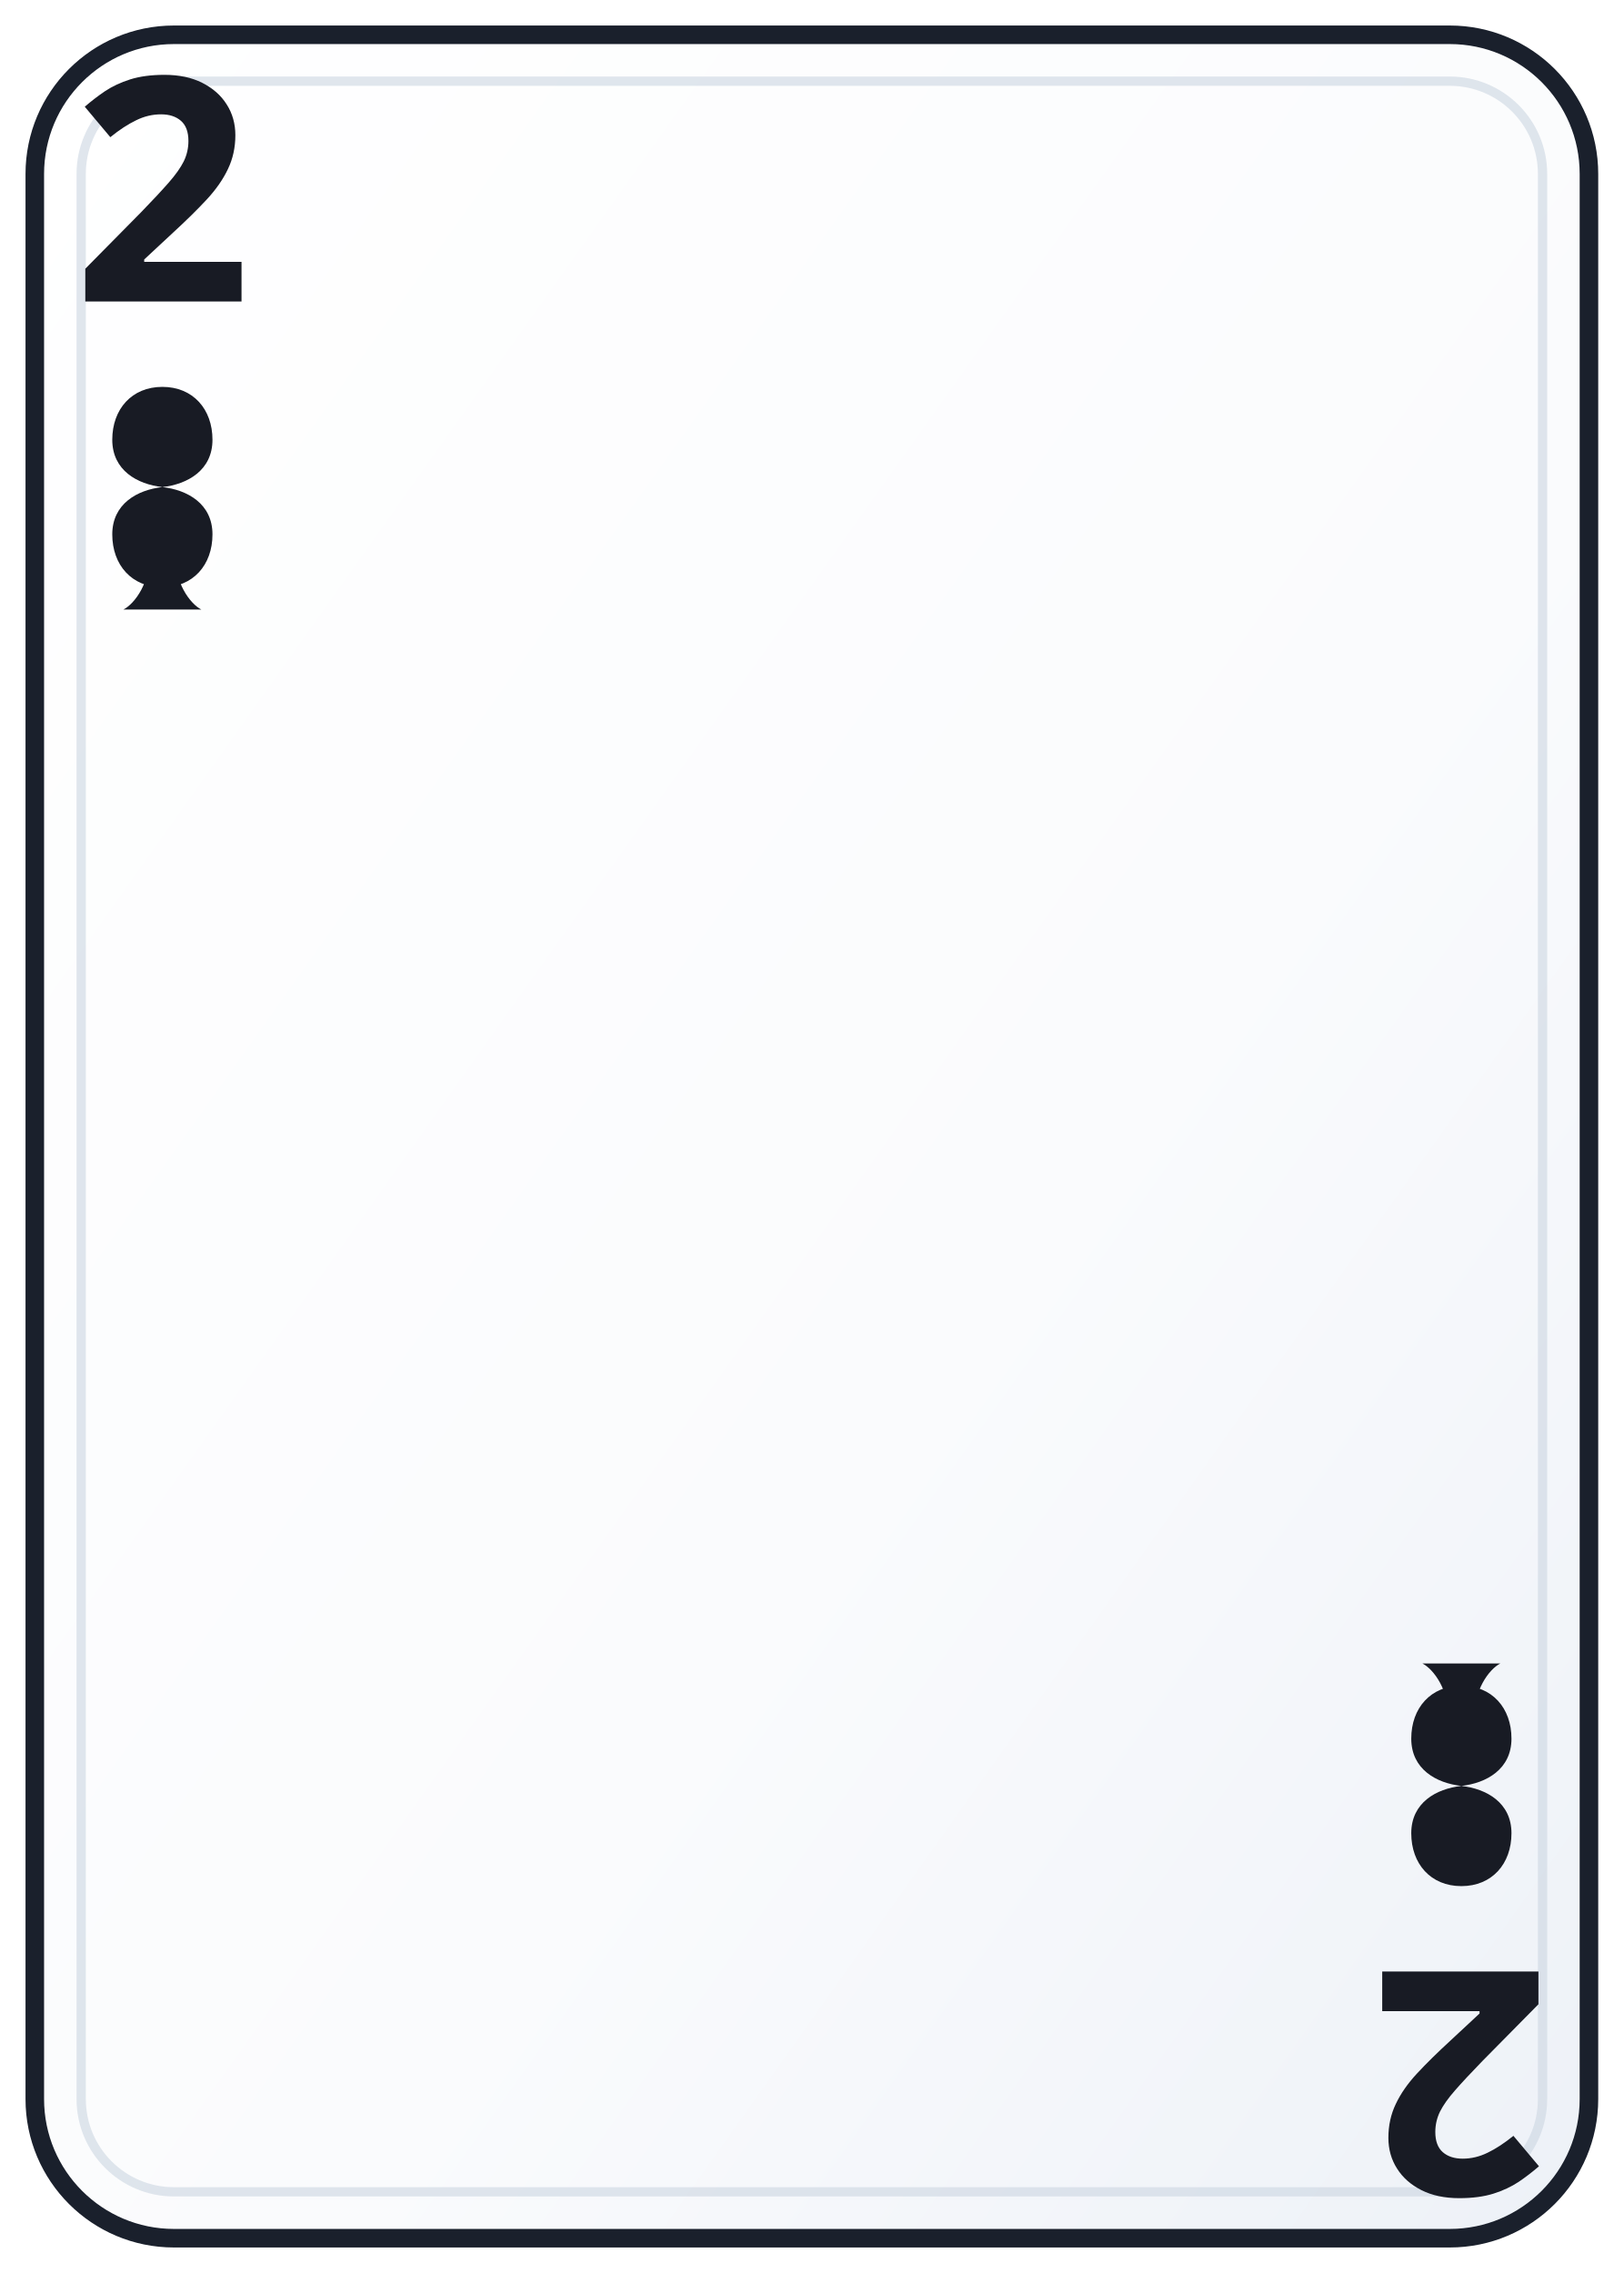
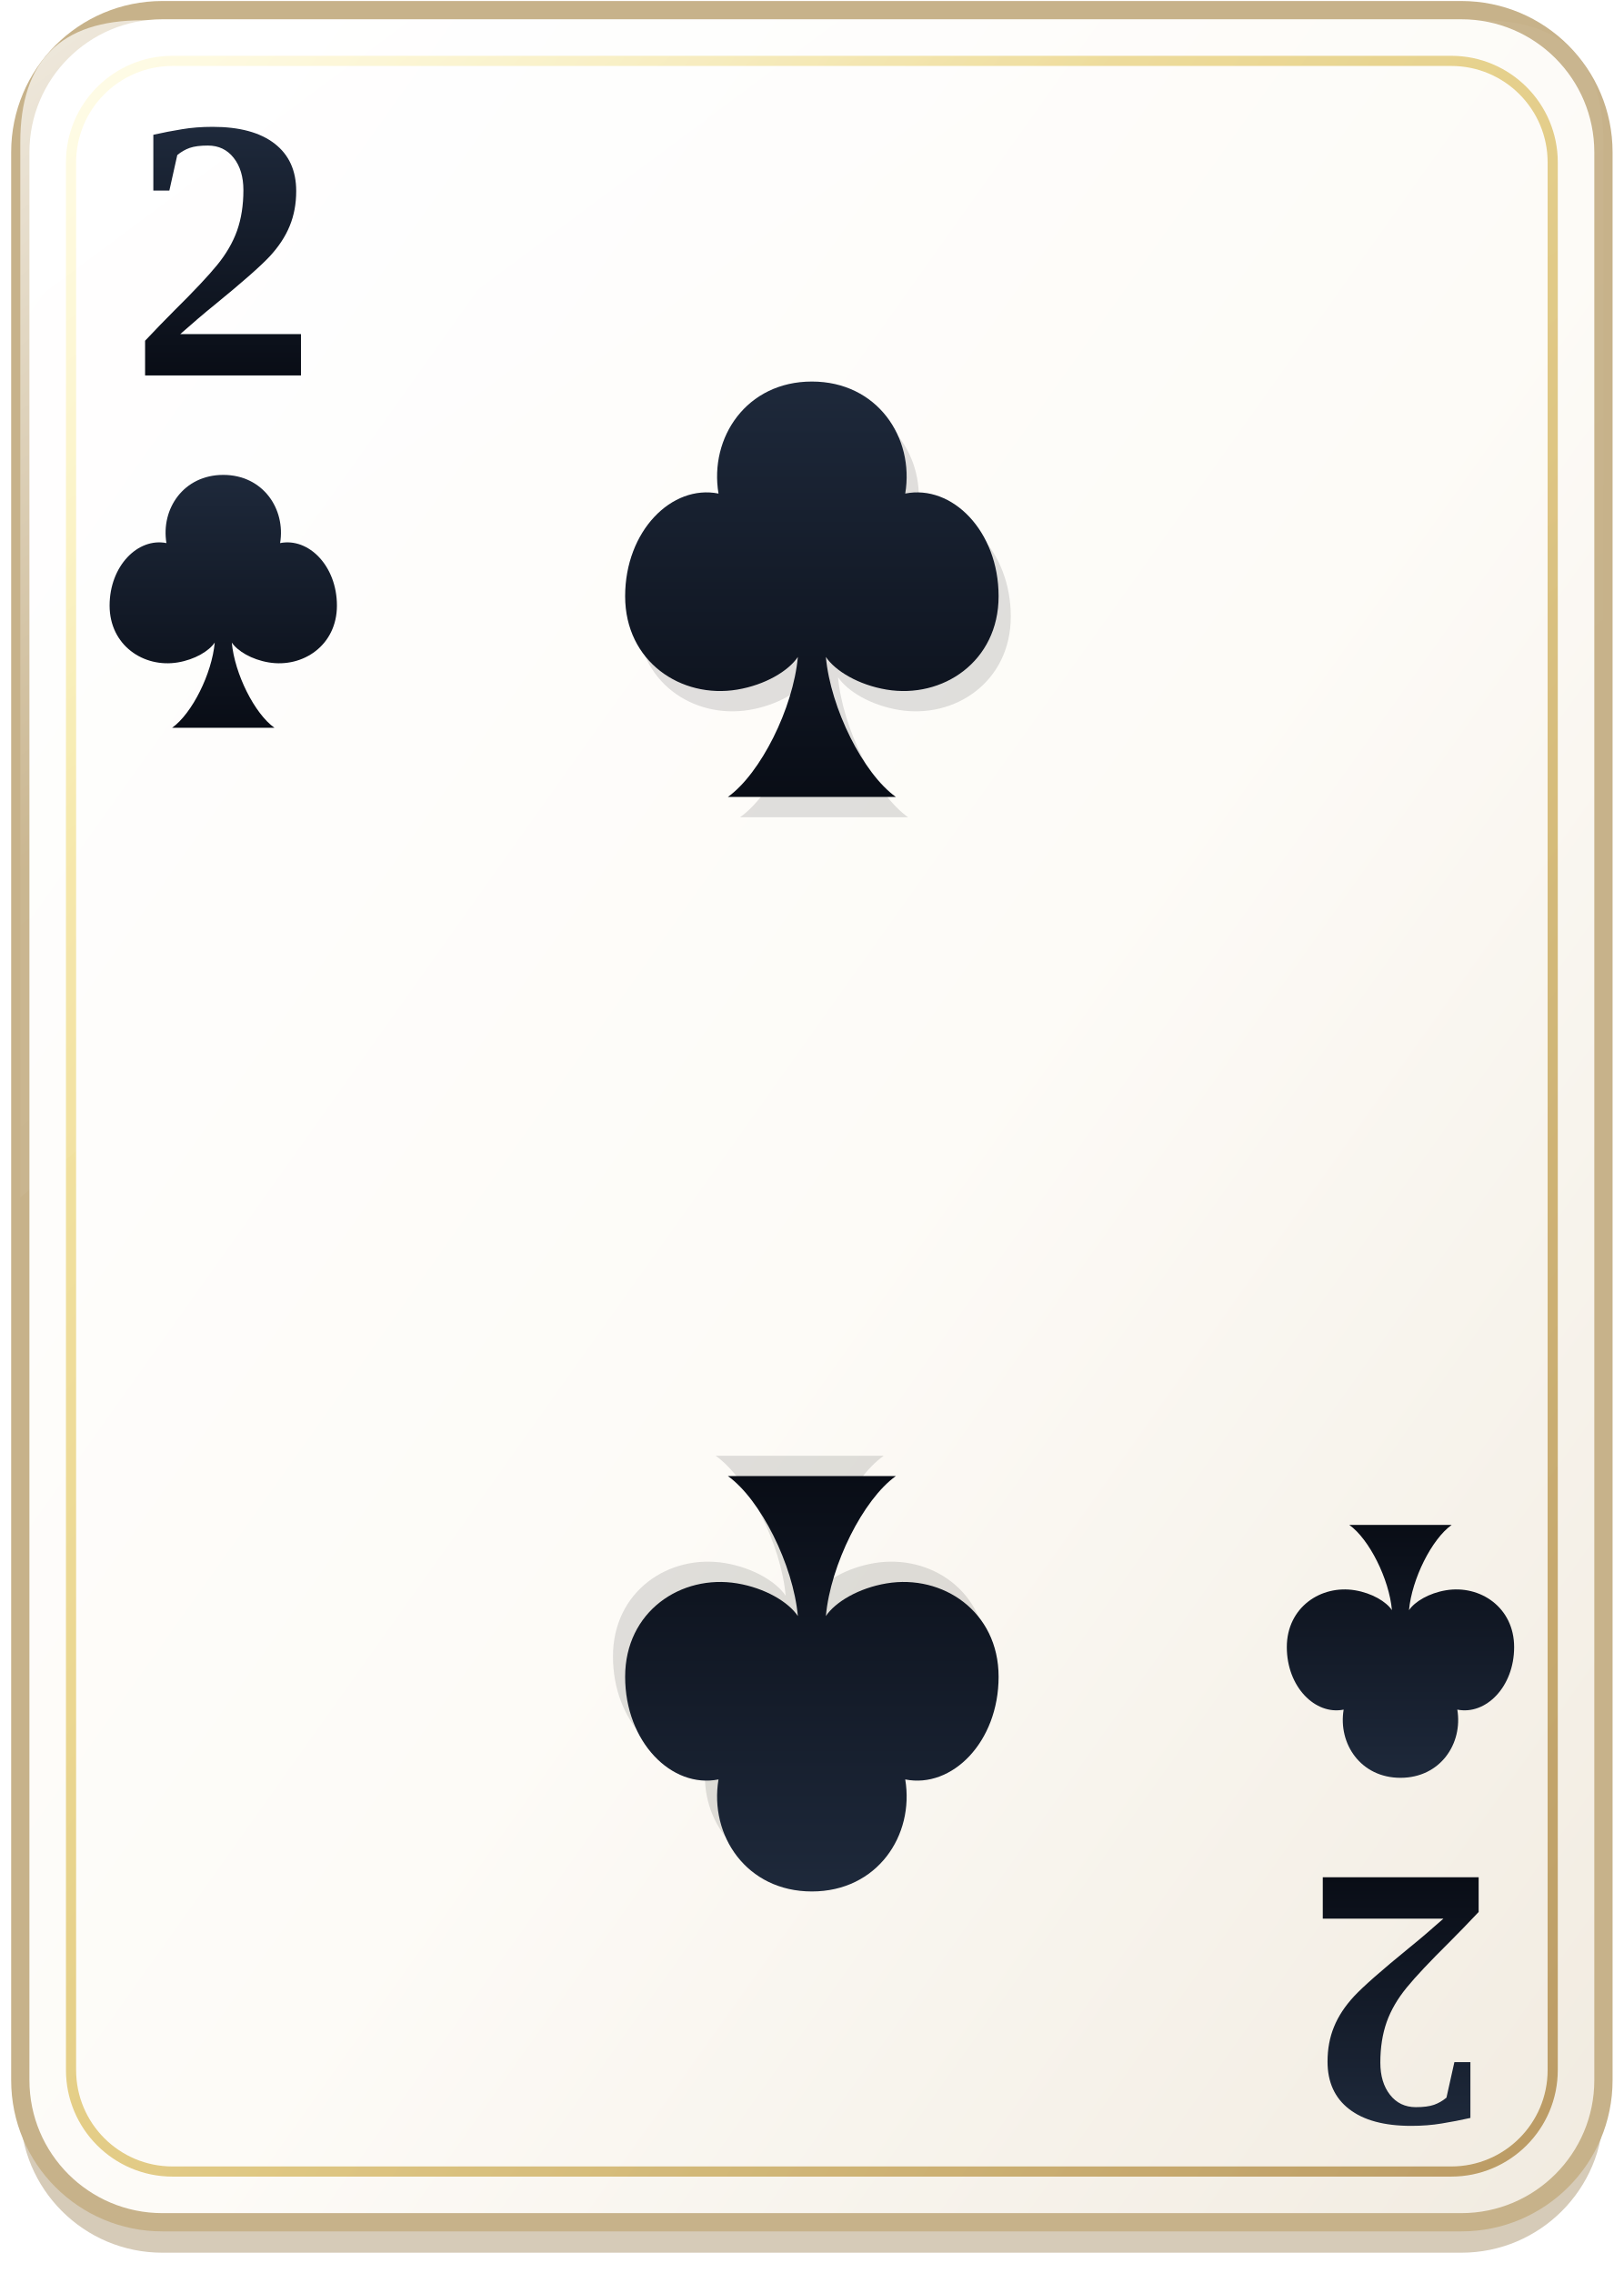
- <svg xmlns="http://www.w3.org/2000/svg" viewBox="0 0 140 196" width="140" height="196">
+ <svg xmlns="http://www.w3.org/2000/svg" viewBox="0 0 160 224" width="160" height="224">
  <defs>
-     <linearGradient id="cardBg" x1="0%" y1="0%" x2="100%" y2="100%">
+     <linearGradient id="cardFace" x1="0%" y1="0%" x2="100%" y2="100%">
      <stop offset="0%" stop-color="#ffffff" />
-       <stop offset="60%" stop-color="#fafbfd" />
-       <stop offset="100%" stop-color="#edf1f7" />
+       <stop offset="55%" stop-color="#fdfbf7" />
+       <stop offset="100%" stop-color="#f1ebe0" />
    </linearGradient>
+     <linearGradient id="gloss" x1="0%" y1="0%" x2="80%" y2="80%">
+       <stop offset="0%" stop-color="#ffffff" stop-opacity="0.72" />
+       <stop offset="45%" stop-color="#ffffff" stop-opacity="0.06" />
+       <stop offset="100%" stop-color="#ffffff" stop-opacity="0" />
+     </linearGradient>
+     <linearGradient id="goldGrad" x1="0%" y1="0%" x2="100%" y2="100%">
+       <stop offset="0%" stop-color="#fef08a" />
+       <stop offset="48%" stop-color="#d4af37" />
+       <stop offset="100%" stop-color="#92600a" />
+     </linearGradient>
+     <linearGradient id="suitGrad" x1="0%" y1="0%" x2="0%" y2="100%">
+       <stop offset="0%" stop-color="#1e293b" />
+       <stop offset="100%" stop-color="#090d16" />
+     </linearGradient>
+     <radialGradient id="aceHalo" cx="50%" cy="50%" r="50%">
+       <stop offset="0%" stop-color="#e2e8f0" stop-opacity="0.85" />
+       <stop offset="100%" stop-color="#ffffff" stop-opacity="0" />
+     </radialGradient>
  </defs>
-   <rect x="3" y="3" width="134" height="190" rx="12" fill="url(#cardBg)" stroke="#1a202c" stroke-width="1.6" />
-   <rect x="7" y="7" width="126" height="182" rx="8" fill="none" stroke="#cbd5e1" stroke-width="0.8" opacity="0.6" />
-   <g transform="translate(14, 26)">
-     <text x="0" y="0" font-family="'Cinzel', 'Segoe UI', 'Helvetica Neue', serif" font-size="27" font-weight="800" text-anchor="middle" fill="#181b24">2</text>
-     <path d="M 0 -18 C -5.5 -18, -9 -14, -9 -8.5 C -9 -3, -4.5 -0.5, 0 0 C -4.5 0.5, -9 3, -9 8.5 C -9 14, -5.5 18, 0 18 C 5.5 18, 9 14, 9 8.5 C 9 3, 4.5 0.5, 0 0 C 4.5 -0.5, 9 -3, 9 -8.5 C 9 -14, 5.5 -18, 0 -18 Z M -2.5 12 C -2 17, -5 21, -7 22 L 7 22 C 5 21, 2 17, 2.5 12 Z" fill="#181b24" transform="translate(0, 16) scale(0.48)" />
+   <rect x="2" y="2" width="156" height="220" rx="14" fill="#d6cbb8" />
+   <rect x="2" y="1" width="156" height="218" rx="14" fill="url(#cardFace)" stroke="#c7b28a" stroke-width="1.8" />
+   <rect x="7" y="6" width="146" height="208" rx="10" fill="none" stroke="url(#goldGrad)" stroke-width="1" opacity="0.58" />
+   <path d="M 14 2 L 146 2 Q 158 2 158 14 L 158 76 Q 75 56 2 118 L 2 14 Q 2 2 14 2 Z" fill="url(#gloss)" />
+   <g transform="translate(22, 37)">
+     <text x="0" y="0" font-family="'Georgia', 'Times New Roman', 'Segoe UI', serif" font-size="37" font-weight="900" letter-spacing="0" text-anchor="middle" fill="url(#suitGrad)">2</text>
+     <path d="M 0 -20 C -7 -20, -11 -14, -10 -8 C -15 -9, -20 -4, -20 3 C -20 10, -14 14, -8 13 C -5 12.5, -2.5 11, -1.5 9.5 C -2 15, -5.5 22, -9 24.5 L 9 24.5 C 5.5 22, 2 15, 1.5 9.5 C 2.5 11, 5 12.5, 8 13 C 14 14, 20 10, 20 3 C 20 -4, 15 -9, 10 -8 C 11 -14, 7 -20, 0 -20 Z" fill="url(#suitGrad)" transform="translate(0, 21) scale(0.56)" />
  </g>
-   <g transform="translate(126, 170) rotate(180)">
-     <text x="0" y="0" font-family="'Cinzel', 'Segoe UI', 'Helvetica Neue', serif" font-size="27" font-weight="800" text-anchor="middle" fill="#181b24">2</text>
-     <path d="M 0 -18 C -5.5 -18, -9 -14, -9 -8.5 C -9 -3, -4.5 -0.5, 0 0 C -4.5 0.5, -9 3, -9 8.5 C -9 14, -5.5 18, 0 18 C 5.5 18, 9 14, 9 8.5 C 9 3, 4.5 0.5, 0 0 C 4.5 -0.5, 9 -3, 9 -8.5 C 9 -14, 5.5 -18, 0 -18 Z M -2.5 12 C -2 17, -5 21, -7 22 L 7 22 C 5 21, 2 17, 2.5 12 Z" fill="#181b24" transform="translate(0, 16) scale(0.48)" />
+   <g transform="translate(80, 56)">
+     <path d="M 0 -20 C -7 -20, -11 -14, -10 -8 C -15 -9, -20 -4, -20 3 C -20 10, -14 14, -8 13 C -5 12.5, -2.5 11, -1.5 9.5 C -2 15, -5.5 22, -9 24.5 L 9 24.5 C 5.5 22, 2 15, 1.5 9.5 C 2.5 11, 5 12.5, 8 13 C 14 14, 20 10, 20 3 C 20 -4, 15 -9, 10 -8 C 11 -14, 7 -20, 0 -20 Z" fill="rgba(0,0,0,0.12)" transform="translate(1.2, 2) scale(0.92)" />
+     <path d="M 0 -20 C -7 -20, -11 -14, -10 -8 C -15 -9, -20 -4, -20 3 C -20 10, -14 14, -8 13 C -5 12.5, -2.5 11, -1.5 9.5 C -2 15, -5.5 22, -9 24.5 L 9 24.5 C 5.5 22, 2 15, 1.5 9.5 C 2.5 11, 5 12.5, 8 13 C 14 14, 20 10, 20 3 C 20 -4, 15 -9, 10 -8 C 11 -14, 7 -20, 0 -20 Z" fill="url(#suitGrad)" transform="scale(0.92)" />
+   </g>
+   <g transform="translate(80, 168) rotate(180)">
+     <path d="M 0 -20 C -7 -20, -11 -14, -10 -8 C -15 -9, -20 -4, -20 3 C -20 10, -14 14, -8 13 C -5 12.5, -2.5 11, -1.5 9.5 C -2 15, -5.5 22, -9 24.5 L 9 24.5 C 5.5 22, 2 15, 1.5 9.5 C 2.5 11, 5 12.5, 8 13 C 14 14, 20 10, 20 3 C 20 -4, 15 -9, 10 -8 C 11 -14, 7 -20, 0 -20 Z" fill="rgba(0,0,0,0.12)" transform="translate(1.2, 2) scale(0.92)" />
+     <path d="M 0 -20 C -7 -20, -11 -14, -10 -8 C -15 -9, -20 -4, -20 3 C -20 10, -14 14, -8 13 C -5 12.5, -2.5 11, -1.5 9.5 C -2 15, -5.5 22, -9 24.5 L 9 24.5 C 5.5 22, 2 15, 1.5 9.5 C 2.5 11, 5 12.5, 8 13 C 14 14, 20 10, 20 3 C 20 -4, 15 -9, 10 -8 C 11 -14, 7 -20, 0 -20 Z" fill="url(#suitGrad)" transform="scale(0.92)" />
+   </g>
+   <g transform="translate(138, 185) rotate(180)">
+     <text x="0" y="0" font-family="'Georgia', 'Times New Roman', 'Segoe UI', serif" font-size="37" font-weight="900" letter-spacing="0" text-anchor="middle" fill="url(#suitGrad)">2</text>
+     <path d="M 0 -20 C -7 -20, -11 -14, -10 -8 C -15 -9, -20 -4, -20 3 C -20 10, -14 14, -8 13 C -5 12.5, -2.5 11, -1.5 9.5 C -2 15, -5.5 22, -9 24.5 L 9 24.5 C 5.5 22, 2 15, 1.5 9.5 C 2.5 11, 5 12.5, 8 13 C 14 14, 20 10, 20 3 C 20 -4, 15 -9, 10 -8 C 11 -14, 7 -20, 0 -20 Z" fill="url(#suitGrad)" transform="translate(0, 21) scale(0.56)" />
  </g>
</svg>
